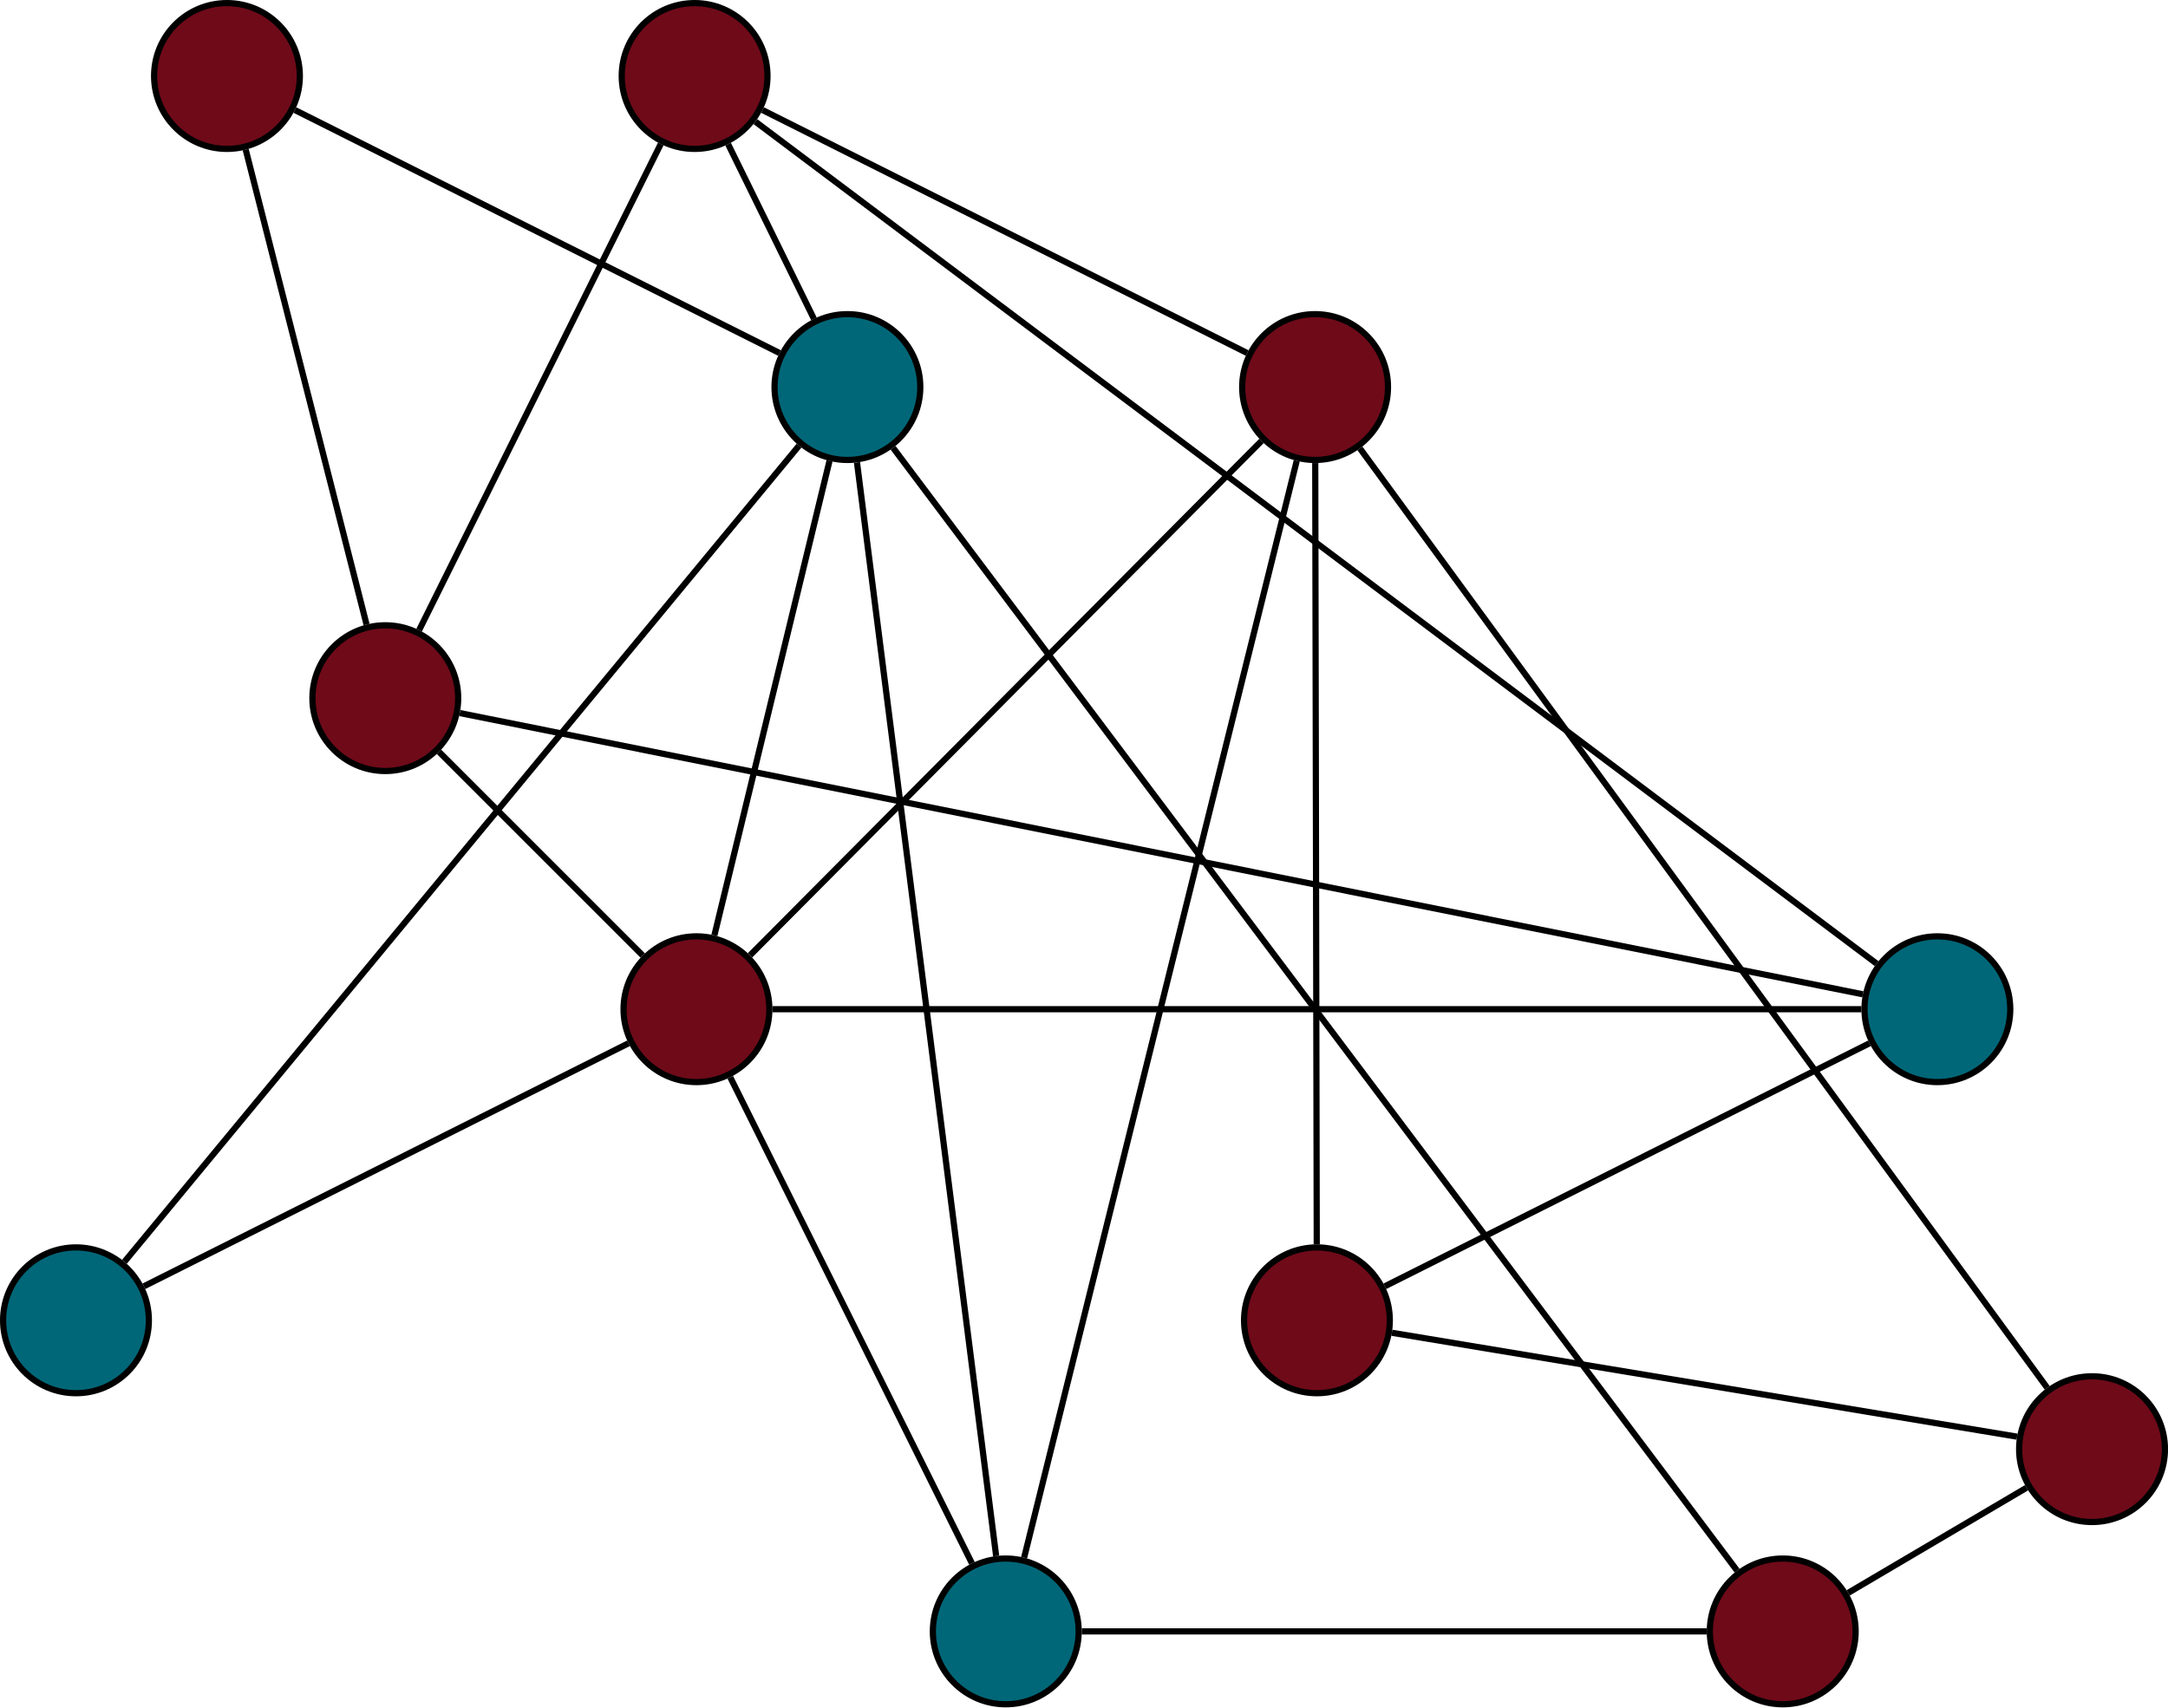
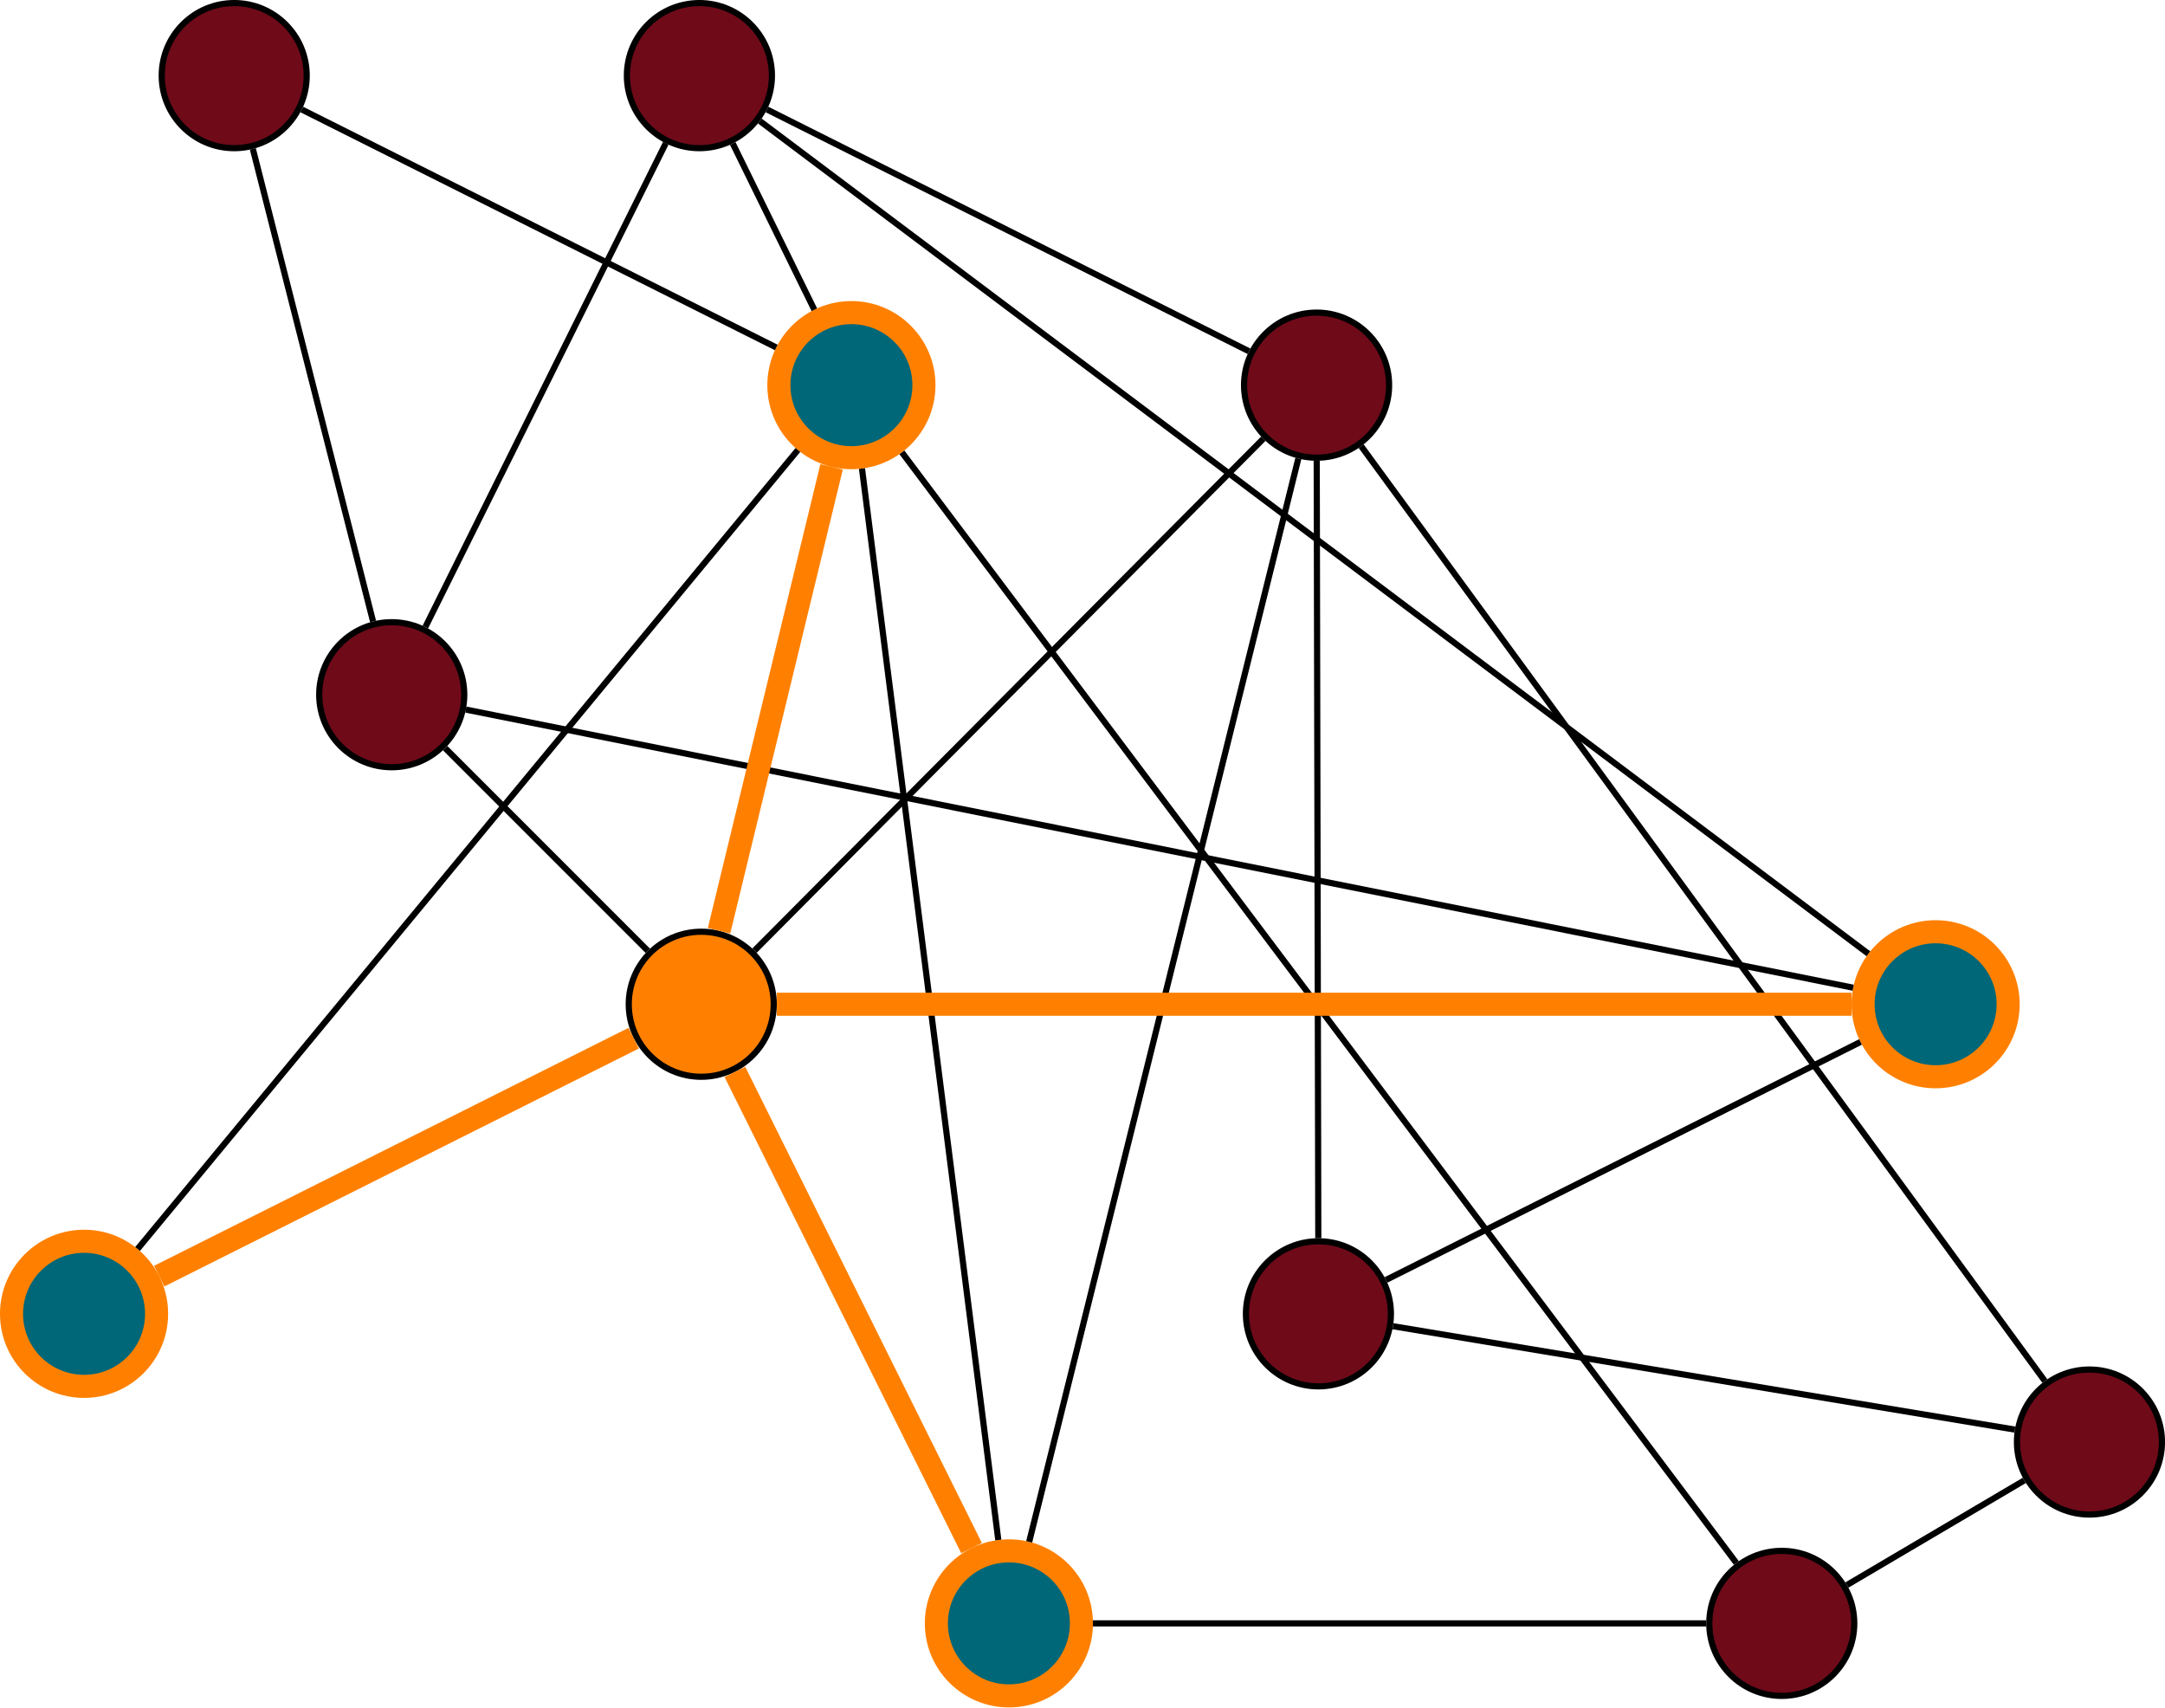
- <svg xmlns="http://www.w3.org/2000/svg" width="139.661" height="110.011" viewBox="0 0 139.661 110.011">
+ <svg xmlns="http://www.w3.org/2000/svg" width="140.209" height="110.559" viewBox="0 0 140.209 110.559">
  <defs>
    <clipPath id="clip-0">
-       <path clip-rule="nonzero" d="M 104 94 L 126 94 L 126 110.012 L 104 110.012 Z M 104 94 " />
+       <path clip-rule="nonzero" d="M 0 59 L 32 59 L 32 110.559 L 0 110.559 Z M 0 59 " />
    </clipPath>
    <clipPath id="clip-1">
-       <path clip-rule="nonzero" d="M 54 94 L 76 94 L 76 110.012 L 54 110.012 Z M 54 94 " />
+       <path clip-rule="nonzero" d="M 105 94 L 126 94 L 126 110.559 L 105 110.559 Z M 105 94 " />
    </clipPath>
    <clipPath id="clip-2">
-       <path clip-rule="nonzero" d="M 130 88 L 139.66 88 L 139.66 99 L 130 99 Z M 130 88 " />
+       <path clip-rule="nonzero" d="M 39 79 L 92 79 L 92 110.559 L 39 110.559 Z M 39 79 " />
    </clipPath>
    <clipPath id="clip-3">
-       <path clip-rule="nonzero" d="M 124 83 L 139.66 83 L 139.66 104 L 124 104 Z M 124 83 " />
+       <path clip-rule="nonzero" d="M 99 39 L 140.211 39 L 140.211 91 L 99 91 Z M 99 39 " />
+     </clipPath>
+     <clipPath id="clip-4">
+       <path clip-rule="nonzero" d="M 130 88 L 140.211 88 L 140.211 99 L 130 99 Z M 130 88 " />
+     </clipPath>
+     <clipPath id="clip-5">
+       <path clip-rule="nonzero" d="M 124 83 L 140.211 83 L 140.211 104 L 124 104 Z M 124 83 " />
+     </clipPath>
+     <clipPath id="clip-6">
+       <path clip-rule="nonzero" d="M 26 48 L 85 48 L 85 110.559 L 26 110.559 Z M 26 48 " />
    </clipPath>
  </defs>
-   <path fill-rule="nonzero" fill="rgb(43.529%, 3.922%, 9.804%)" fill-opacity="1" stroke-width="0.399" stroke-linecap="butt" stroke-linejoin="miter" stroke="rgb(0%, 0%, 0%)" stroke-opacity="1" stroke-miterlimit="10" d="M 4.695 -0 C 4.695 2.593 2.593 4.695 -0.001 4.695 C -2.594 4.695 -4.696 2.593 -4.696 -0 C -4.696 -2.594 -2.594 -4.696 -0.001 -4.696 C 2.593 -4.696 4.695 -2.594 4.695 -0 Z M 4.695 -0 " transform="matrix(1, 0, 0, -1, 24.821, 44.984)" />
-   <path fill-rule="nonzero" fill="rgb(0%, 40.392%, 47.06%)" fill-opacity="1" stroke-width="0.399" stroke-linecap="butt" stroke-linejoin="miter" stroke="rgb(0%, 0%, 0%)" stroke-opacity="1" stroke-miterlimit="10" d="M 34.464 20.043 C 34.464 22.636 32.363 24.742 29.769 24.742 C 27.175 24.742 25.074 22.636 25.074 20.043 C 25.074 17.449 27.175 15.347 29.769 15.347 C 32.363 15.347 34.464 17.449 34.464 20.043 Z M 34.464 20.043 " transform="matrix(1, 0, 0, -1, 24.821, 44.984)" />
-   <path fill-rule="nonzero" fill="rgb(43.529%, 3.922%, 9.804%)" fill-opacity="1" stroke-width="0.399" stroke-linecap="butt" stroke-linejoin="miter" stroke="rgb(0%, 0%, 0%)" stroke-opacity="1" stroke-miterlimit="10" d="M 24.741 -20.043 C 24.741 -17.45 22.636 -15.348 20.042 -15.348 C 17.452 -15.348 15.347 -17.45 15.347 -20.043 C 15.347 -22.637 17.452 -24.739 20.042 -24.739 C 22.636 -24.739 24.741 -22.637 24.741 -20.043 Z M 24.741 -20.043 " transform="matrix(1, 0, 0, -1, 24.821, 44.984)" />
-   <path fill-rule="nonzero" fill="rgb(43.529%, 3.922%, 9.804%)" fill-opacity="1" stroke-width="0.399" stroke-linecap="butt" stroke-linejoin="miter" stroke="rgb(0%, 0%, 0%)" stroke-opacity="1" stroke-miterlimit="10" d="M -5.505 40.089 C -5.505 42.683 -7.606 44.785 -10.2 44.785 C -12.794 44.785 -14.895 42.683 -14.895 40.089 C -14.895 37.496 -12.794 35.39 -10.2 35.39 C -7.606 35.39 -5.505 37.496 -5.505 40.089 Z M -5.505 40.089 " transform="matrix(1, 0, 0, -1, 24.821, 44.984)" />
-   <path fill-rule="nonzero" fill="rgb(43.529%, 3.922%, 9.804%)" fill-opacity="1" stroke-width="0.399" stroke-linecap="butt" stroke-linejoin="miter" stroke="rgb(0%, 0%, 0%)" stroke-opacity="1" stroke-miterlimit="10" d="M 24.62 40.089 C 24.62 42.683 22.519 44.785 19.925 44.785 C 17.331 44.785 15.23 42.683 15.23 40.089 C 15.23 37.496 17.331 35.39 19.925 35.39 C 22.519 35.39 24.62 37.496 24.62 40.089 Z M 24.62 40.089 " transform="matrix(1, 0, 0, -1, 24.821, 44.984)" />
-   <path fill-rule="nonzero" fill="rgb(0%, 40.392%, 47.06%)" fill-opacity="1" stroke-width="0.399" stroke-linecap="butt" stroke-linejoin="miter" stroke="rgb(0%, 0%, 0%)" stroke-opacity="1" stroke-miterlimit="10" d="M -15.231 -40.09 C -15.231 -37.496 -17.333 -35.391 -19.926 -35.391 C -22.52 -35.391 -24.622 -37.496 -24.622 -40.09 C -24.622 -42.684 -22.52 -44.786 -19.926 -44.786 C -17.333 -44.786 -15.231 -42.684 -15.231 -40.09 Z M -15.231 -40.09 " transform="matrix(1, 0, 0, -1, 24.821, 44.984)" />
-   <path fill-rule="nonzero" fill="rgb(43.529%, 3.922%, 9.804%)" fill-opacity="1" stroke-width="0.399" stroke-linecap="butt" stroke-linejoin="miter" stroke="rgb(0%, 0%, 0%)" stroke-opacity="1" stroke-miterlimit="10" d="M 64.71 -40.09 C 64.71 -37.496 62.609 -35.391 60.015 -35.391 C 57.421 -35.391 55.32 -37.496 55.32 -40.09 C 55.32 -42.684 57.421 -44.786 60.015 -44.786 C 62.609 -44.786 64.71 -42.684 64.71 -40.09 Z M 64.71 -40.09 " transform="matrix(1, 0, 0, -1, 24.821, 44.984)" />
-   <path fill-rule="nonzero" fill="rgb(43.529%, 3.922%, 9.804%)" fill-opacity="1" d="M 119.539 105.117 C 119.539 102.523 117.438 100.422 114.844 100.422 C 112.25 100.422 110.145 102.523 110.145 105.117 C 110.145 107.711 112.25 109.812 114.844 109.812 C 117.438 109.812 119.539 107.711 119.539 105.117 Z M 119.539 105.117 " />
+   <path fill-rule="nonzero" fill="rgb(43.529%, 3.922%, 9.804%)" fill-opacity="1" stroke-width="0.399" stroke-linecap="butt" stroke-linejoin="miter" stroke="rgb(0%, 0%, 0%)" stroke-opacity="1" stroke-miterlimit="10" d="M 4.697 -0 C 4.697 2.593 2.592 4.695 -0.002 4.695 C -2.596 4.695 -4.697 2.593 -4.697 -0 C -4.697 -2.594 -2.596 -4.696 -0.002 -4.696 C 2.592 -4.696 4.697 -2.594 4.697 -0 Z M 4.697 -0 " transform="matrix(1, 0, 0, -1, 25.369, 44.984)" />
+   <path fill-rule="nonzero" fill="rgb(0%, 40.392%, 47.06%)" fill-opacity="1" stroke-width="1.494" stroke-linecap="butt" stroke-linejoin="miter" stroke="rgb(100%, 50%, 0%)" stroke-opacity="1" stroke-miterlimit="10" d="M 34.467 20.043 C 34.467 22.636 32.361 24.742 29.768 24.742 C 27.174 24.742 25.072 22.636 25.072 20.043 C 25.072 17.449 27.174 15.347 29.768 15.347 C 32.361 15.347 34.467 17.449 34.467 20.043 Z M 34.467 20.043 " transform="matrix(1, 0, 0, -1, 25.369, 44.984)" />
+   <path fill-rule="nonzero" fill="rgb(100%, 50%, 0%)" fill-opacity="1" stroke-width="0.399" stroke-linecap="butt" stroke-linejoin="miter" stroke="rgb(0%, 0%, 0%)" stroke-opacity="1" stroke-miterlimit="10" d="M 24.74 -20.043 C 24.74 -17.45 22.639 -15.348 20.045 -15.348 C 17.451 -15.348 15.35 -17.45 15.35 -20.043 C 15.35 -22.637 17.451 -24.739 20.045 -24.739 C 22.639 -24.739 24.74 -22.637 24.74 -20.043 Z M 24.74 -20.043 " transform="matrix(1, 0, 0, -1, 25.369, 44.984)" />
+   <path fill-rule="nonzero" fill="rgb(43.529%, 3.922%, 9.804%)" fill-opacity="1" stroke-width="0.399" stroke-linecap="butt" stroke-linejoin="miter" stroke="rgb(0%, 0%, 0%)" stroke-opacity="1" stroke-miterlimit="10" d="M -5.506 40.089 C -5.506 42.683 -7.607 44.785 -10.201 44.785 C -12.795 44.785 -14.896 42.683 -14.896 40.089 C -14.896 37.496 -12.795 35.39 -10.201 35.39 C -7.607 35.39 -5.506 37.496 -5.506 40.089 Z M -5.506 40.089 " transform="matrix(1, 0, 0, -1, 25.369, 44.984)" />
+   <path fill-rule="nonzero" fill="rgb(43.529%, 3.922%, 9.804%)" fill-opacity="1" stroke-width="0.399" stroke-linecap="butt" stroke-linejoin="miter" stroke="rgb(0%, 0%, 0%)" stroke-opacity="1" stroke-miterlimit="10" d="M 24.623 40.089 C 24.623 42.683 22.518 44.785 19.924 44.785 C 17.33 44.785 15.229 42.683 15.229 40.089 C 15.229 37.496 17.33 35.39 19.924 35.39 C 22.518 35.39 24.623 37.496 24.623 40.089 Z M 24.623 40.089 " transform="matrix(1, 0, 0, -1, 25.369, 44.984)" />
+   <path fill-rule="nonzero" fill="rgb(0%, 40.392%, 47.06%)" fill-opacity="1" d="M 10.141 85.074 C 10.141 82.48 8.039 80.375 5.445 80.375 C 2.852 80.375 0.746 82.48 0.746 85.074 C 0.746 87.668 2.852 89.77 5.445 89.77 C 8.039 89.77 10.141 87.668 10.141 85.074 Z M 10.141 85.074 " />
  <g clip-path="url(#clip-0)">
-     <path fill="none" stroke-width="0.399" stroke-linecap="butt" stroke-linejoin="miter" stroke="rgb(0%, 0%, 0%)" stroke-opacity="1" stroke-miterlimit="10" d="M 94.718 -60.133 C 94.718 -57.539 92.617 -55.438 90.023 -55.438 C 87.429 -55.438 85.324 -57.539 85.324 -60.133 C 85.324 -62.727 87.429 -64.829 90.023 -64.829 C 92.617 -64.829 94.718 -62.727 94.718 -60.133 Z M 94.718 -60.133 " transform="matrix(1, 0, 0, -1, 24.821, 44.984)" />
+     <path fill="none" stroke-width="1.494" stroke-linecap="butt" stroke-linejoin="miter" stroke="rgb(100%, 50%, 0%)" stroke-opacity="1" stroke-miterlimit="10" d="M -15.228 -40.09 C -15.228 -37.496 -17.33 -35.391 -19.924 -35.391 C -22.517 -35.391 -24.623 -37.496 -24.623 -40.09 C -24.623 -42.684 -22.517 -44.786 -19.924 -44.786 C -17.33 -44.786 -15.228 -42.684 -15.228 -40.09 Z M -15.228 -40.09 " transform="matrix(1, 0, 0, -1, 25.369, 44.984)" />
  </g>
-   <path fill-rule="nonzero" fill="rgb(0%, 40.392%, 47.06%)" fill-opacity="1" d="M 69.488 105.117 C 69.488 102.523 67.383 100.422 64.789 100.422 C 62.195 100.422 60.094 102.523 60.094 105.117 C 60.094 107.711 62.195 109.812 64.789 109.812 C 67.383 109.812 69.488 107.711 69.488 105.117 Z M 69.488 105.117 " />
+   <path fill-rule="nonzero" fill="rgb(43.529%, 3.922%, 9.804%)" fill-opacity="1" stroke-width="0.399" stroke-linecap="butt" stroke-linejoin="miter" stroke="rgb(0%, 0%, 0%)" stroke-opacity="1" stroke-miterlimit="10" d="M 64.709 -40.09 C 64.709 -37.496 62.608 -35.391 60.014 -35.391 C 57.42 -35.391 55.319 -37.496 55.319 -40.09 C 55.319 -42.684 57.42 -44.786 60.014 -44.786 C 62.608 -44.786 64.709 -42.684 64.709 -40.09 Z M 64.709 -40.09 " transform="matrix(1, 0, 0, -1, 25.369, 44.984)" />
+   <path fill-rule="nonzero" fill="rgb(43.529%, 3.922%, 9.804%)" fill-opacity="1" d="M 120.086 105.117 C 120.086 102.523 117.984 100.422 115.391 100.422 C 112.797 100.422 110.695 102.523 110.695 105.117 C 110.695 107.711 112.797 109.812 115.391 109.812 C 117.984 109.812 120.086 107.711 120.086 105.117 Z M 120.086 105.117 " />
  <g clip-path="url(#clip-1)">
-     <path fill="none" stroke-width="0.399" stroke-linecap="butt" stroke-linejoin="miter" stroke="rgb(0%, 0%, 0%)" stroke-opacity="1" stroke-miterlimit="10" d="M 44.667 -60.133 C 44.667 -57.539 42.562 -55.438 39.968 -55.438 C 37.374 -55.438 35.273 -57.539 35.273 -60.133 C 35.273 -62.727 37.374 -64.829 39.968 -64.829 C 42.562 -64.829 44.667 -62.727 44.667 -60.133 Z M 44.667 -60.133 " transform="matrix(1, 0, 0, -1, 24.821, 44.984)" />
+     <path fill="none" stroke-width="0.399" stroke-linecap="butt" stroke-linejoin="miter" stroke="rgb(0%, 0%, 0%)" stroke-opacity="1" stroke-miterlimit="10" d="M 94.717 -60.133 C 94.717 -57.539 92.615 -55.438 90.022 -55.438 C 87.428 -55.438 85.326 -57.539 85.326 -60.133 C 85.326 -62.727 87.428 -64.829 90.022 -64.829 C 92.615 -64.829 94.717 -62.727 94.717 -60.133 Z M 94.717 -60.133 " transform="matrix(1, 0, 0, -1, 25.369, 44.984)" />
  </g>
-   <path fill-rule="nonzero" fill="rgb(0%, 40.392%, 47.06%)" fill-opacity="1" stroke-width="0.399" stroke-linecap="butt" stroke-linejoin="miter" stroke="rgb(0%, 0%, 0%)" stroke-opacity="1" stroke-miterlimit="10" d="M 104.679 -20.043 C 104.679 -17.45 102.577 -15.348 99.984 -15.348 C 97.39 -15.348 95.288 -17.45 95.288 -20.043 C 95.288 -22.637 97.39 -24.739 99.984 -24.739 C 102.577 -24.739 104.679 -22.637 104.679 -20.043 Z M 104.679 -20.043 " transform="matrix(1, 0, 0, -1, 24.821, 44.984)" />
-   <path fill-rule="nonzero" fill="rgb(43.529%, 3.922%, 9.804%)" fill-opacity="1" stroke-width="0.399" stroke-linecap="butt" stroke-linejoin="miter" stroke="rgb(0%, 0%, 0%)" stroke-opacity="1" stroke-miterlimit="10" d="M 64.593 20.043 C 64.593 22.636 62.488 24.742 59.894 24.742 C 57.3 24.742 55.199 22.636 55.199 20.043 C 55.199 17.449 57.3 15.347 59.894 15.347 C 62.488 15.347 64.593 17.449 64.593 20.043 Z M 64.593 20.043 " transform="matrix(1, 0, 0, -1, 24.821, 44.984)" />
+   <path fill-rule="nonzero" fill="rgb(0%, 40.392%, 47.06%)" fill-opacity="1" d="M 70.035 105.117 C 70.035 102.523 67.934 100.422 65.34 100.422 C 62.746 100.422 60.641 102.523 60.641 105.117 C 60.641 107.711 62.746 109.812 65.34 109.812 C 67.934 109.812 70.035 107.711 70.035 105.117 Z M 70.035 105.117 " />
  <g clip-path="url(#clip-2)">
-     <path fill-rule="nonzero" fill="rgb(43.529%, 3.922%, 9.804%)" fill-opacity="1" d="M 139.465 93.375 C 139.465 90.781 137.359 88.68 134.766 88.68 C 132.172 88.68 130.07 90.781 130.07 93.375 C 130.07 95.969 132.172 98.07 134.766 98.07 C 137.359 98.07 139.465 95.969 139.465 93.375 Z M 139.465 93.375 " />
+     <path fill="none" stroke-width="1.494" stroke-linecap="butt" stroke-linejoin="miter" stroke="rgb(100%, 50%, 0%)" stroke-opacity="1" stroke-miterlimit="10" d="M 44.666 -60.133 C 44.666 -57.539 42.565 -55.438 39.971 -55.438 C 37.377 -55.438 35.272 -57.539 35.272 -60.133 C 35.272 -62.727 37.377 -64.829 39.971 -64.829 C 42.565 -64.829 44.666 -62.727 44.666 -60.133 Z M 44.666 -60.133 " transform="matrix(1, 0, 0, -1, 25.369, 44.984)" />
  </g>
+   <path fill-rule="nonzero" fill="rgb(0%, 40.392%, 47.06%)" fill-opacity="1" d="M 130.051 65.027 C 130.051 62.434 127.945 60.332 125.352 60.332 C 122.758 60.332 120.656 62.434 120.656 65.027 C 120.656 67.621 122.758 69.723 125.352 69.723 C 127.945 69.723 130.051 67.621 130.051 65.027 Z M 130.051 65.027 " />
  <g clip-path="url(#clip-3)">
-     <path fill="none" stroke-width="0.399" stroke-linecap="butt" stroke-linejoin="miter" stroke="rgb(0%, 0%, 0%)" stroke-opacity="1" stroke-miterlimit="10" d="M 114.644 -48.391 C 114.644 -45.797 112.538 -43.696 109.945 -43.696 C 107.351 -43.696 105.249 -45.797 105.249 -48.391 C 105.249 -50.985 107.351 -53.086 109.945 -53.086 C 112.538 -53.086 114.644 -50.985 114.644 -48.391 Z M 114.644 -48.391 " transform="matrix(1, 0, 0, -1, 24.821, 44.984)" />
+     <path fill="none" stroke-width="1.494" stroke-linecap="butt" stroke-linejoin="miter" stroke="rgb(100%, 50%, 0%)" stroke-opacity="1" stroke-miterlimit="10" d="M 104.682 -20.043 C 104.682 -17.45 102.576 -15.348 99.983 -15.348 C 97.389 -15.348 95.287 -17.45 95.287 -20.043 C 95.287 -22.637 97.389 -24.739 99.983 -24.739 C 102.576 -24.739 104.682 -22.637 104.682 -20.043 Z M 104.682 -20.043 " transform="matrix(1, 0, 0, -1, 25.369, 44.984)" />
  </g>
-   <path fill="none" stroke-width="0.399" stroke-linecap="butt" stroke-linejoin="miter" stroke="rgb(0%, 0%, 0%)" stroke-opacity="1" stroke-miterlimit="10" d="M 4.8 -0.961 L 95.183 -19.082 " transform="matrix(1, 0, 0, -1, 24.821, 44.984)" />
-   <path fill="none" stroke-width="0.399" stroke-linecap="butt" stroke-linejoin="miter" stroke="rgb(0%, 0%, 0%)" stroke-opacity="1" stroke-miterlimit="10" d="M 30.386 15.187 L 39.351 -55.278 " transform="matrix(1, 0, 0, -1, 24.821, 44.984)" />
-   <path fill="none" stroke-width="0.399" stroke-linecap="butt" stroke-linejoin="miter" stroke="rgb(0%, 0%, 0%)" stroke-opacity="1" stroke-miterlimit="10" d="M -8.993 35.343 L -1.208 4.746 " transform="matrix(1, 0, 0, -1, 24.821, 44.984)" />
-   <path fill="none" stroke-width="0.399" stroke-linecap="butt" stroke-linejoin="miter" stroke="rgb(0%, 0%, 0%)" stroke-opacity="1" stroke-miterlimit="10" d="M 22.085 35.695 L 27.613 24.437 " transform="matrix(1, 0, 0, -1, 24.821, 44.984)" />
-   <path fill="none" stroke-width="0.399" stroke-linecap="butt" stroke-linejoin="miter" stroke="rgb(0%, 0%, 0%)" stroke-opacity="1" stroke-miterlimit="10" d="M -15.551 -37.895 L 15.667 -22.239 " transform="matrix(1, 0, 0, -1, 24.821, 44.984)" />
-   <path fill="none" stroke-width="0.399" stroke-linecap="butt" stroke-linejoin="miter" stroke="rgb(0%, 0%, 0%)" stroke-opacity="1" stroke-miterlimit="10" d="M 3.46 -3.461 L 16.581 -16.582 " transform="matrix(1, 0, 0, -1, 24.821, 44.984)" />
-   <path fill="none" stroke-width="0.399" stroke-linecap="butt" stroke-linejoin="miter" stroke="rgb(0%, 0%, 0%)" stroke-opacity="1" stroke-miterlimit="10" d="M 21.199 -15.286 L 28.616 15.289 " transform="matrix(1, 0, 0, -1, 24.821, 44.984)" />
-   <path fill="none" stroke-width="0.399" stroke-linecap="butt" stroke-linejoin="miter" stroke="rgb(0%, 0%, 0%)" stroke-opacity="1" stroke-miterlimit="10" d="M 26.652 16.269 L -16.805 -36.317 " transform="matrix(1, 0, 0, -1, 24.821, 44.984)" />
-   <path fill="none" stroke-width="0.399" stroke-linecap="butt" stroke-linejoin="miter" stroke="rgb(0%, 0%, 0%)" stroke-opacity="1" stroke-miterlimit="10" d="M 22.222 -24.426 L 37.792 -55.75 " transform="matrix(1, 0, 0, -1, 24.821, 44.984)" />
-   <path fill="none" stroke-width="0.399" stroke-linecap="butt" stroke-linejoin="miter" stroke="rgb(0%, 0%, 0%)" stroke-opacity="1" stroke-miterlimit="10" d="M -5.825 37.894 L 25.394 22.238 " transform="matrix(1, 0, 0, -1, 24.821, 44.984)" />
-   <path fill="none" stroke-width="0.399" stroke-linecap="butt" stroke-linejoin="miter" stroke="rgb(0%, 0%, 0%)" stroke-opacity="1" stroke-miterlimit="10" d="M 23.839 37.148 L 96.07 -17.106 " transform="matrix(1, 0, 0, -1, 24.821, 44.984)" />
-   <path fill="none" stroke-width="0.399" stroke-linecap="butt" stroke-linejoin="miter" stroke="rgb(0%, 0%, 0%)" stroke-opacity="1" stroke-miterlimit="10" d="M 87.081 -56.219 L 32.71 16.132 " transform="matrix(1, 0, 0, -1, 24.821, 44.984)" />
-   <path fill="none" stroke-width="0.399" stroke-linecap="butt" stroke-linejoin="miter" stroke="rgb(0%, 0%, 0%)" stroke-opacity="1" stroke-miterlimit="10" d="M 2.179 4.382 L 17.745 35.707 " transform="matrix(1, 0, 0, -1, 24.821, 44.984)" />
-   <path fill="none" stroke-width="0.399" stroke-linecap="butt" stroke-linejoin="miter" stroke="rgb(0%, 0%, 0%)" stroke-opacity="1" stroke-miterlimit="10" d="M 85.124 -60.133 L 44.867 -60.133 " transform="matrix(1, 0, 0, -1, 24.821, 44.984)" />
-   <path fill="none" stroke-width="0.399" stroke-linecap="butt" stroke-linejoin="miter" stroke="rgb(0%, 0%, 0%)" stroke-opacity="1" stroke-miterlimit="10" d="M 59.906 15.148 L 60.003 -35.192 " transform="matrix(1, 0, 0, -1, 24.821, 44.984)" />
-   <path fill="none" stroke-width="0.399" stroke-linecap="butt" stroke-linejoin="miter" stroke="rgb(0%, 0%, 0%)" stroke-opacity="1" stroke-miterlimit="10" d="M 56.445 16.574 L 23.495 -16.571 " transform="matrix(1, 0, 0, -1, 24.821, 44.984)" />
-   <path fill="none" stroke-width="0.399" stroke-linecap="butt" stroke-linejoin="miter" stroke="rgb(0%, 0%, 0%)" stroke-opacity="1" stroke-miterlimit="10" d="M 55.519 22.238 L 24.3 37.894 " transform="matrix(1, 0, 0, -1, 24.821, 44.984)" />
-   <path fill="none" stroke-width="0.399" stroke-linecap="butt" stroke-linejoin="miter" stroke="rgb(0%, 0%, 0%)" stroke-opacity="1" stroke-miterlimit="10" d="M 62.784 16.093 L 107.058 -44.438 " transform="matrix(1, 0, 0, -1, 24.821, 44.984)" />
-   <path fill="none" stroke-width="0.399" stroke-linecap="butt" stroke-linejoin="miter" stroke="rgb(0%, 0%, 0%)" stroke-opacity="1" stroke-miterlimit="10" d="M 58.714 15.293 L 41.152 -55.383 " transform="matrix(1, 0, 0, -1, 24.821, 44.984)" />
-   <path fill="none" stroke-width="0.399" stroke-linecap="butt" stroke-linejoin="miter" stroke="rgb(0%, 0%, 0%)" stroke-opacity="1" stroke-miterlimit="10" d="M 105.117 -47.586 L 64.843 -40.891 " transform="matrix(1, 0, 0, -1, 24.821, 44.984)" />
-   <path fill="none" stroke-width="0.399" stroke-linecap="butt" stroke-linejoin="miter" stroke="rgb(0%, 0%, 0%)" stroke-opacity="1" stroke-miterlimit="10" d="M 105.73 -50.875 L 94.238 -57.649 " transform="matrix(1, 0, 0, -1, 24.821, 44.984)" />
-   <path fill="none" stroke-width="0.399" stroke-linecap="butt" stroke-linejoin="miter" stroke="rgb(0%, 0%, 0%)" stroke-opacity="1" stroke-miterlimit="10" d="M 24.941 -20.043 L 95.089 -20.043 " transform="matrix(1, 0, 0, -1, 24.821, 44.984)" />
-   <path fill="none" stroke-width="0.399" stroke-linecap="butt" stroke-linejoin="miter" stroke="rgb(0%, 0%, 0%)" stroke-opacity="1" stroke-miterlimit="10" d="M 95.609 -22.239 L 64.39 -37.895 " transform="matrix(1, 0, 0, -1, 24.821, 44.984)" />
+   <path fill-rule="nonzero" fill="rgb(43.529%, 3.922%, 9.804%)" fill-opacity="1" stroke-width="0.399" stroke-linecap="butt" stroke-linejoin="miter" stroke="rgb(0%, 0%, 0%)" stroke-opacity="1" stroke-miterlimit="10" d="M 64.592 20.043 C 64.592 22.636 62.49 24.742 59.897 24.742 C 57.303 24.742 55.197 22.636 55.197 20.043 C 55.197 17.449 57.303 15.347 59.897 15.347 C 62.49 15.347 64.592 17.449 64.592 20.043 Z M 64.592 20.043 " transform="matrix(1, 0, 0, -1, 25.369, 44.984)" />
+   <g clip-path="url(#clip-4)">
+     <path fill-rule="nonzero" fill="rgb(43.529%, 3.922%, 9.804%)" fill-opacity="1" d="M 140.012 93.375 C 140.012 90.781 137.91 88.68 135.316 88.68 C 132.723 88.68 130.621 90.781 130.621 93.375 C 130.621 95.969 132.723 98.07 135.316 98.07 C 137.91 98.07 140.012 95.969 140.012 93.375 Z M 140.012 93.375 " />
+   </g>
+   <g clip-path="url(#clip-5)">
+     <path fill="none" stroke-width="0.399" stroke-linecap="butt" stroke-linejoin="miter" stroke="rgb(0%, 0%, 0%)" stroke-opacity="1" stroke-miterlimit="10" d="M 114.643 -48.391 C 114.643 -45.797 112.541 -43.696 109.947 -43.696 C 107.354 -43.696 105.252 -45.797 105.252 -48.391 C 105.252 -50.985 107.354 -53.086 109.947 -53.086 C 112.541 -53.086 114.643 -50.985 114.643 -48.391 Z M 114.643 -48.391 " transform="matrix(1, 0, 0, -1, 25.369, 44.984)" />
+   </g>
+   <path fill="none" stroke-width="0.399" stroke-linecap="butt" stroke-linejoin="miter" stroke="rgb(0%, 0%, 0%)" stroke-opacity="1" stroke-miterlimit="10" d="M 4.799 -0.961 L 94.647 -18.973 " transform="matrix(1, 0, 0, -1, 25.369, 44.984)" />
+   <path fill="none" stroke-width="0.399" stroke-linecap="butt" stroke-linejoin="miter" stroke="rgb(0%, 0%, 0%)" stroke-opacity="1" stroke-miterlimit="10" d="M 30.455 14.644 L 39.283 -54.735 " transform="matrix(1, 0, 0, -1, 25.369, 44.984)" />
+   <path fill="none" stroke-width="0.399" stroke-linecap="butt" stroke-linejoin="miter" stroke="rgb(0%, 0%, 0%)" stroke-opacity="1" stroke-miterlimit="10" d="M -8.994 35.343 L -1.209 4.746 " transform="matrix(1, 0, 0, -1, 25.369, 44.984)" />
+   <path fill="none" stroke-width="0.399" stroke-linecap="butt" stroke-linejoin="miter" stroke="rgb(0%, 0%, 0%)" stroke-opacity="1" stroke-miterlimit="10" d="M 22.084 35.695 L 27.369 24.929 " transform="matrix(1, 0, 0, -1, 25.369, 44.984)" />
+   <path fill="none" stroke-width="1.494" stroke-linecap="butt" stroke-linejoin="miter" stroke="rgb(100%, 50%, 0%)" stroke-opacity="1" stroke-miterlimit="10" d="M -15.06 -37.649 L 15.67 -22.239 " transform="matrix(1, 0, 0, -1, 25.369, 44.984)" />
+   <path fill="none" stroke-width="0.399" stroke-linecap="butt" stroke-linejoin="miter" stroke="rgb(0%, 0%, 0%)" stroke-opacity="1" stroke-miterlimit="10" d="M 3.463 -3.461 L 16.584 -16.582 " transform="matrix(1, 0, 0, -1, 25.369, 44.984)" />
+   <path fill="none" stroke-width="1.494" stroke-linecap="butt" stroke-linejoin="miter" stroke="rgb(100%, 50%, 0%)" stroke-opacity="1" stroke-miterlimit="10" d="M 21.197 -15.286 L 28.486 14.754 " transform="matrix(1, 0, 0, -1, 25.369, 44.984)" />
+   <path fill="none" stroke-width="0.399" stroke-linecap="butt" stroke-linejoin="miter" stroke="rgb(0%, 0%, 0%)" stroke-opacity="1" stroke-miterlimit="10" d="M 26.303 15.847 L -16.459 -35.891 " transform="matrix(1, 0, 0, -1, 25.369, 44.984)" />
+   <g clip-path="url(#clip-6)">
+     <path fill="none" stroke-width="1.494" stroke-linecap="butt" stroke-linejoin="miter" stroke="rgb(100%, 50%, 0%)" stroke-opacity="1" stroke-miterlimit="10" d="M 22.225 -24.426 L 37.549 -55.258 " transform="matrix(1, 0, 0, -1, 25.369, 44.984)" />
+   </g>
+   <path fill="none" stroke-width="0.399" stroke-linecap="butt" stroke-linejoin="miter" stroke="rgb(0%, 0%, 0%)" stroke-opacity="1" stroke-miterlimit="10" d="M -5.826 37.894 L 24.904 22.484 " transform="matrix(1, 0, 0, -1, 25.369, 44.984)" />
+   <path fill="none" stroke-width="0.399" stroke-linecap="butt" stroke-linejoin="miter" stroke="rgb(0%, 0%, 0%)" stroke-opacity="1" stroke-miterlimit="10" d="M 23.838 37.148 L 95.631 -16.774 " transform="matrix(1, 0, 0, -1, 25.369, 44.984)" />
+   <path fill="none" stroke-width="0.399" stroke-linecap="butt" stroke-linejoin="miter" stroke="rgb(0%, 0%, 0%)" stroke-opacity="1" stroke-miterlimit="10" d="M 87.08 -56.219 L 33.041 15.691 " transform="matrix(1, 0, 0, -1, 25.369, 44.984)" />
+   <path fill="none" stroke-width="0.399" stroke-linecap="butt" stroke-linejoin="miter" stroke="rgb(0%, 0%, 0%)" stroke-opacity="1" stroke-miterlimit="10" d="M 2.178 4.382 L 17.748 35.707 " transform="matrix(1, 0, 0, -1, 25.369, 44.984)" />
+   <path fill="none" stroke-width="0.399" stroke-linecap="butt" stroke-linejoin="miter" stroke="rgb(0%, 0%, 0%)" stroke-opacity="1" stroke-miterlimit="10" d="M 85.127 -60.133 L 45.412 -60.133 " transform="matrix(1, 0, 0, -1, 25.369, 44.984)" />
+   <path fill="none" stroke-width="0.399" stroke-linecap="butt" stroke-linejoin="miter" stroke="rgb(0%, 0%, 0%)" stroke-opacity="1" stroke-miterlimit="10" d="M 59.904 15.148 L 60.006 -35.192 " transform="matrix(1, 0, 0, -1, 25.369, 44.984)" />
+   <path fill="none" stroke-width="0.399" stroke-linecap="butt" stroke-linejoin="miter" stroke="rgb(0%, 0%, 0%)" stroke-opacity="1" stroke-miterlimit="10" d="M 56.444 16.574 L 23.494 -16.571 " transform="matrix(1, 0, 0, -1, 25.369, 44.984)" />
+   <path fill="none" stroke-width="0.399" stroke-linecap="butt" stroke-linejoin="miter" stroke="rgb(0%, 0%, 0%)" stroke-opacity="1" stroke-miterlimit="10" d="M 55.518 22.238 L 24.303 37.894 " transform="matrix(1, 0, 0, -1, 25.369, 44.984)" />
+   <path fill="none" stroke-width="0.399" stroke-linecap="butt" stroke-linejoin="miter" stroke="rgb(0%, 0%, 0%)" stroke-opacity="1" stroke-miterlimit="10" d="M 62.783 16.093 L 107.057 -44.438 " transform="matrix(1, 0, 0, -1, 25.369, 44.984)" />
+   <path fill="none" stroke-width="0.399" stroke-linecap="butt" stroke-linejoin="miter" stroke="rgb(0%, 0%, 0%)" stroke-opacity="1" stroke-miterlimit="10" d="M 58.713 15.293 L 41.283 -54.852 " transform="matrix(1, 0, 0, -1, 25.369, 44.984)" />
+   <path fill="none" stroke-width="0.399" stroke-linecap="butt" stroke-linejoin="miter" stroke="rgb(0%, 0%, 0%)" stroke-opacity="1" stroke-miterlimit="10" d="M 105.119 -47.586 L 64.842 -40.891 " transform="matrix(1, 0, 0, -1, 25.369, 44.984)" />
+   <path fill="none" stroke-width="0.399" stroke-linecap="butt" stroke-linejoin="miter" stroke="rgb(0%, 0%, 0%)" stroke-opacity="1" stroke-miterlimit="10" d="M 105.729 -50.875 L 94.24 -57.649 " transform="matrix(1, 0, 0, -1, 25.369, 44.984)" />
+   <path fill="none" stroke-width="1.494" stroke-linecap="butt" stroke-linejoin="miter" stroke="rgb(100%, 50%, 0%)" stroke-opacity="1" stroke-miterlimit="10" d="M 24.94 -20.043 L 94.541 -20.043 " transform="matrix(1, 0, 0, -1, 25.369, 44.984)" />
+   <path fill="none" stroke-width="0.399" stroke-linecap="butt" stroke-linejoin="miter" stroke="rgb(0%, 0%, 0%)" stroke-opacity="1" stroke-miterlimit="10" d="M 95.119 -22.485 L 64.389 -37.895 " transform="matrix(1, 0, 0, -1, 25.369, 44.984)" />
</svg>
